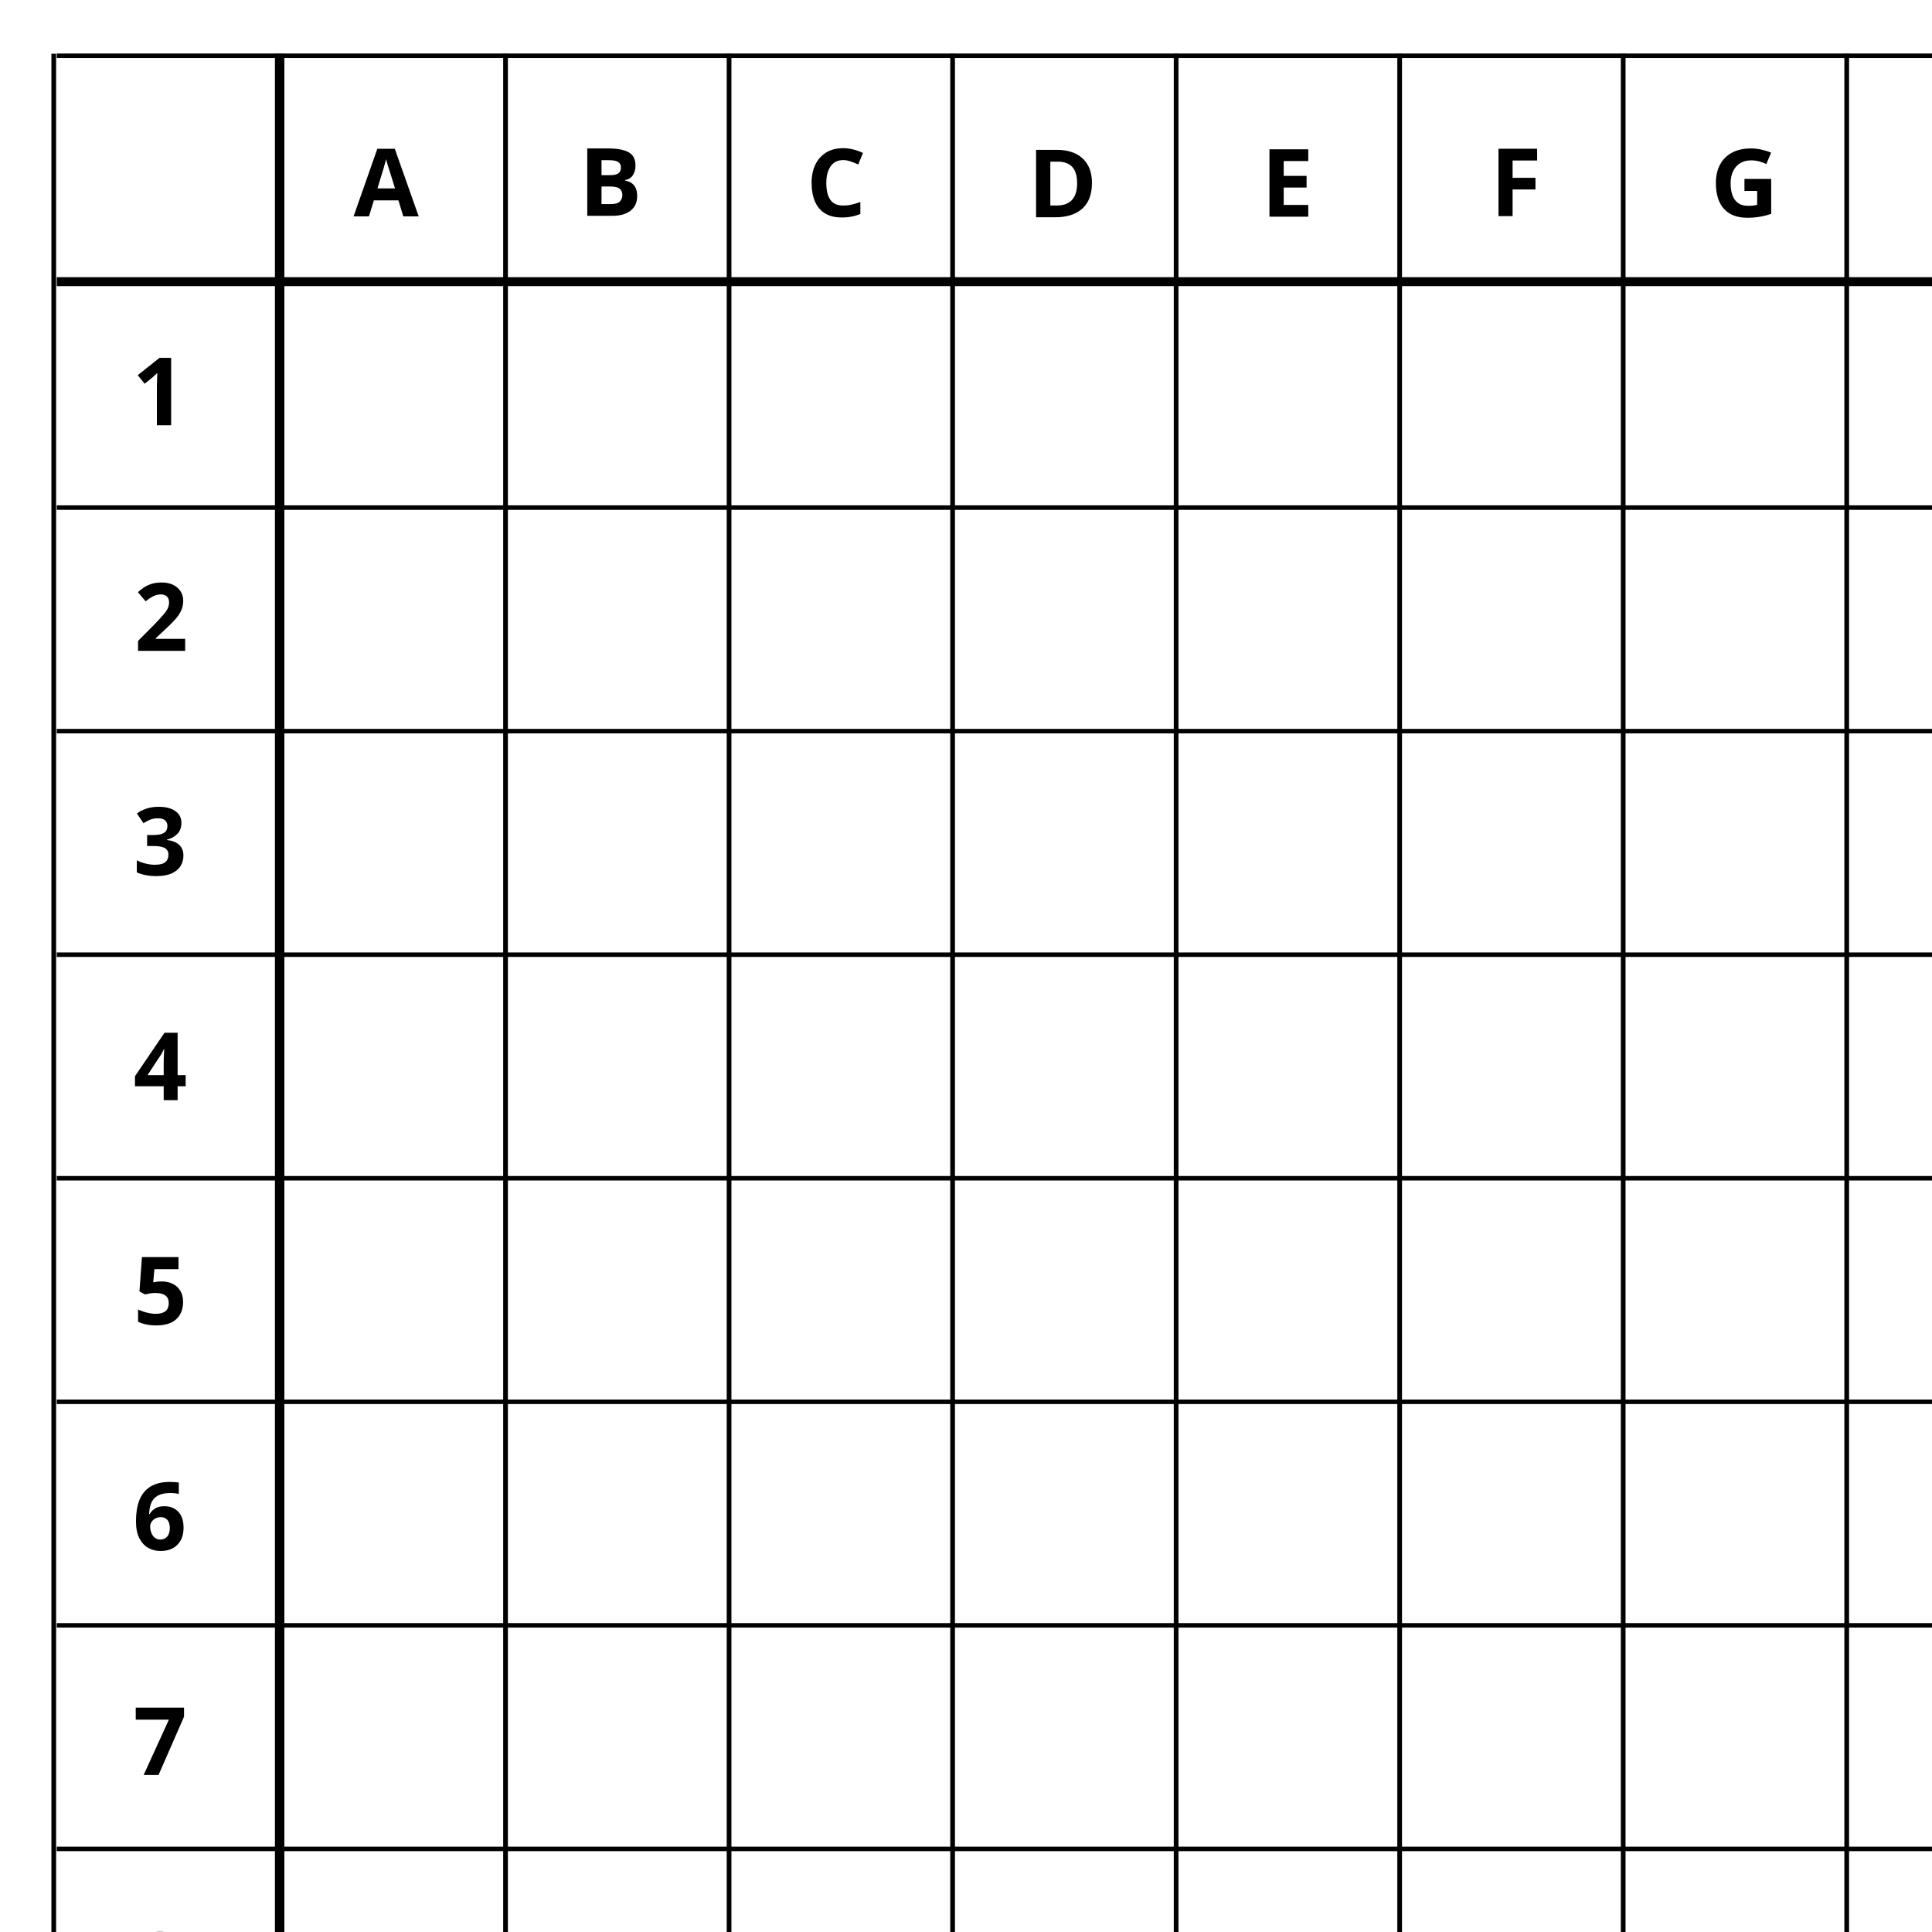
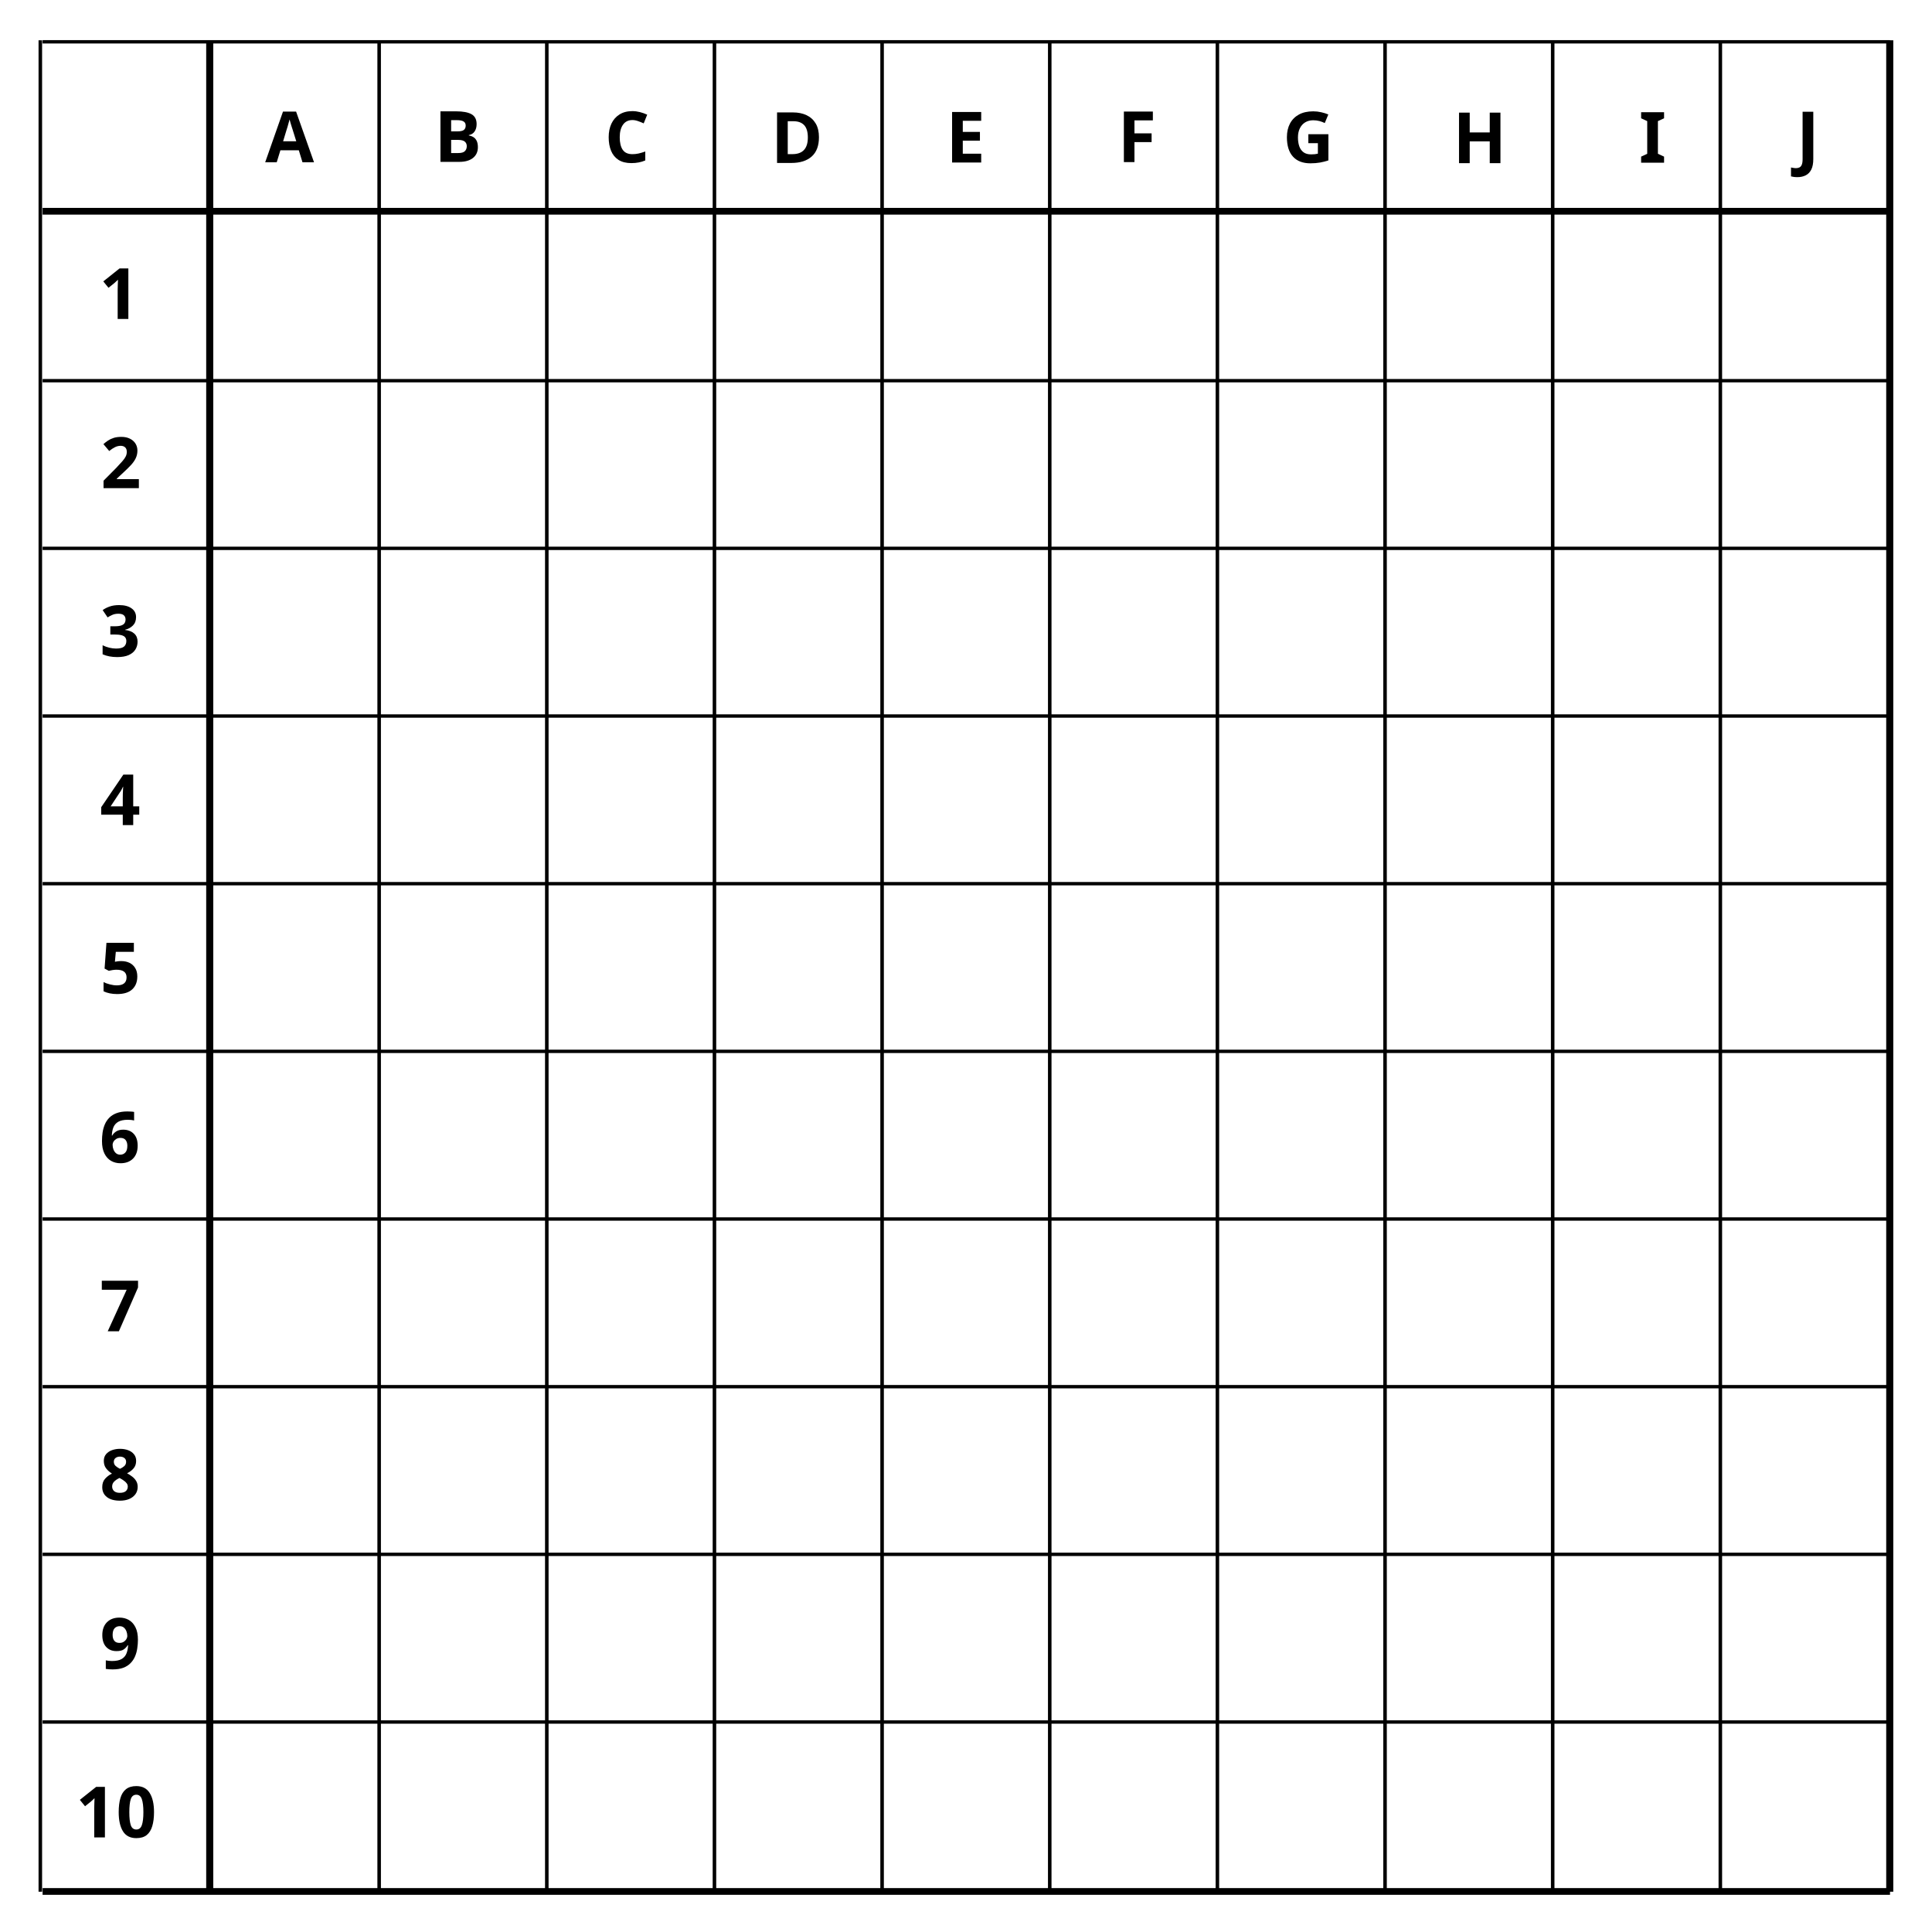
- <svg xmlns="http://www.w3.org/2000/svg" version="1.0" width="375" height="375" id="svg2298" style="background-color:white">
+ <svg xmlns="http://www.w3.org/2000/svg" version="1.0" width="500" height="500" id="svg2298" style="background-color:white">
  <defs id="defs2300" />
  <g id="g3551">
    <path d="m 11.024,10.821 478.108,0" style="         fill: none;         fill-rule: evenodd;         stroke: #000000;         stroke-width: 0.869px;         stroke-linecap: butt;         stroke-linejoin: miter;         stroke-opacity: 1;       " id="path2306" />
    <path d="m 11.024,54.67 478.108,0" style="         fill: none;         fill-rule: evenodd;         stroke: #000000;         stroke-width: 1.737;         stroke-linecap: butt;         stroke-linejoin: miter;         stroke-miterlimit: 4;         stroke-dasharray: none;         stroke-opacity: 1;       " id="path2308" />
    <path d="m 11.024,98.52 478.108,0" style="         fill: none;         fill-rule: evenodd;         stroke: #000000;         stroke-width: 0.869px;         stroke-linecap: butt;         stroke-linejoin: miter;         stroke-opacity: 1;       " id="path2310" />
    <path d="m 11.024,141.912 478.108,0" style="         fill: none;         fill-rule: evenodd;         stroke: #000000;         stroke-width: 0.869px;         stroke-linecap: butt;         stroke-linejoin: miter;         stroke-opacity: 1;       " id="path2312" />
    <path d="m 11.024,185.304 478.108,0" style="         fill: none;         fill-rule: evenodd;         stroke: #000000;         stroke-width: 0.869px;         stroke-linecap: butt;         stroke-linejoin: miter;         stroke-opacity: 1;       " id="path2314" />
    <path d="m 11.024,228.696 478.108,0" style="         fill: none;         fill-rule: evenodd;         stroke: #000000;         stroke-width: 0.869px;         stroke-linecap: butt;         stroke-linejoin: miter;         stroke-opacity: 1;       " id="path2316" />
    <path d="m 11.024,272.088 478.108,0" style="         fill: none;         fill-rule: evenodd;         stroke: #000000;         stroke-width: 0.869px;         stroke-linecap: butt;         stroke-linejoin: miter;         stroke-opacity: 1;       " id="path2318" />
    <path d="m 11.024,315.48 478.108,0" style="         fill: none;         fill-rule: evenodd;         stroke: #000000;         stroke-width: 0.869px;         stroke-linecap: butt;         stroke-linejoin: miter;         stroke-opacity: 1;       " id="path2320" />
    <path d="m 11.024,358.872 478.108,0" style="         fill: none;         fill-rule: evenodd;         stroke: #000000;         stroke-width: 0.869px;         stroke-linecap: butt;         stroke-linejoin: miter;         stroke-opacity: 1;       " id="path2322" />
    <path d="m 11.024,402.264 478.108,0" style="         fill: none;         fill-rule: evenodd;         stroke: #000000;         stroke-width: 0.869px;         stroke-linecap: butt;         stroke-linejoin: miter;         stroke-opacity: 1;       " id="path2324" />
    <path d="m 11.024,445.656 478.108,0" style="         fill: none;         fill-rule: evenodd;         stroke: #000000;         stroke-width: 0.869px;         stroke-linecap: butt;         stroke-linejoin: miter;         stroke-opacity: 1;       " id="path2326" />
    <path d="m 11.024,489.506 478.108,0" style="         fill: none;         fill-rule: evenodd;         stroke: #000000;         stroke-width: 1.737;         stroke-linecap: butt;         stroke-linejoin: miter;         stroke-miterlimit: 4;         stroke-dasharray: none;         stroke-opacity: 1;       " id="path2328" />
    <g transform="matrix(0,-0.8260977,0.9154147,0,-267.6596,547.3952)" id="g4282">
      <path d="m 70,303.791 580,0" style="           fill: none;           fill-rule: evenodd;           stroke: #000000;           stroke-width: 1px;           stroke-linecap: butt;           stroke-linejoin: miter;           stroke-opacity: 1;         " id="path4284" />
      <path d="m 70,351.687 580,0" style="           fill: none;           fill-rule: evenodd;           stroke: #000000;           stroke-width: 2;           stroke-linecap: butt;           stroke-linejoin: miter;           stroke-miterlimit: 4;           stroke-dasharray: none;           stroke-opacity: 1;         " id="path4286" />
      <path d="M 70,399.583 650,399.583" style="           fill: none;           fill-rule: evenodd;           stroke: #000000;           stroke-width: 1px;           stroke-linecap: butt;           stroke-linejoin: miter;           stroke-opacity: 1;         " id="path4288" />
      <path d="m 70,446.979 580,0" style="           fill: none;           fill-rule: evenodd;           stroke: #000000;           stroke-width: 1px;           stroke-linecap: butt;           stroke-linejoin: miter;           stroke-opacity: 1;         " id="path4290" />
      <path d="m 70,494.375 580,0" style="           fill: none;           fill-rule: evenodd;           stroke: #000000;           stroke-width: 1px;           stroke-linecap: butt;           stroke-linejoin: miter;           stroke-opacity: 1;         " id="path4292" />
      <path d="m 70,541.771 580,0" style="           fill: none;           fill-rule: evenodd;           stroke: #000000;           stroke-width: 1px;           stroke-linecap: butt;           stroke-linejoin: miter;           stroke-opacity: 1;         " id="path4294" />
      <path d="m 70,589.167 580,0" style="           fill: none;           fill-rule: evenodd;           stroke: #000000;           stroke-width: 1px;           stroke-linecap: butt;           stroke-linejoin: miter;           stroke-opacity: 1;         " id="path4296" />
      <path d="m 70,636.563 580,0" style="           fill: none;           fill-rule: evenodd;           stroke: #000000;           stroke-width: 1px;           stroke-linecap: butt;           stroke-linejoin: miter;           stroke-opacity: 1;         " id="path4298" />
      <path d="m 70,683.96 580,0" style="           fill: none;           fill-rule: evenodd;           stroke: #000000;           stroke-width: 1px;           stroke-linecap: butt;           stroke-linejoin: miter;           stroke-opacity: 1;         " id="path4300" />
      <path d="M 70,731.356 650,731.356" style="           fill: none;           fill-rule: evenodd;           stroke: #000000;           stroke-width: 1px;           stroke-linecap: butt;           stroke-linejoin: miter;           stroke-opacity: 1;         " id="path4302" />
      <path d="M 70,778.752 650,778.752" style="           fill: none;           fill-rule: evenodd;           stroke: #000000;           stroke-width: 1px;           stroke-linecap: butt;           stroke-linejoin: miter;           stroke-opacity: 1;         " id="path4304" />
      <path d="M 70,826.648 650,826.648" style="           fill: none;           fill-rule: evenodd;           stroke: #000000;           stroke-width: 2;           stroke-linecap: butt;           stroke-linejoin: miter;           stroke-miterlimit: 4;           stroke-dasharray: none;           stroke-opacity: 1;         " id="path4306" />
    </g>
    <text x="68.629" y="42.005" style="         font-style: normal;         font-variant: normal;         font-weight: bold;         font-stretch: normal;         font-size: 18.308px;         line-height: 125%;         font-family: sans-serif;         text-align: start;         writing-mode: lr-tb;         text-anchor: start;         fill: #000000;         fill-opacity: 1;         stroke: none;         stroke-width: 1px;         stroke-linecap: butt;         stroke-linejoin: miter;         stroke-opacity: 1;       " id="text4308" xml:space="preserve">
      <tspan x="68.629" y="42.005" id="tspan4310">A</tspan>
    </text>
    <text x="112.349" y="41.893" style="         font-style: normal;         font-variant: normal;         font-weight: bold;         font-stretch: normal;         font-size: 18.308px;         line-height: 125%;         font-family: sans-serif;         text-align: start;         writing-mode: lr-tb;         text-anchor: start;         fill: #000000;         fill-opacity: 1;         stroke: none;         stroke-width: 1px;         stroke-linecap: butt;         stroke-linejoin: miter;         stroke-opacity: 1;       " id="text4312" xml:space="preserve">
      <tspan x="112.349" y="41.893" id="tspan4314">B</tspan>
    </text>
    <text x="156.463" y="42.024" style="         font-style: normal;         font-variant: normal;         font-weight: bold;         font-stretch: normal;         font-size: 18.308px;         line-height: 125%;         font-family: sans-serif;         text-align: start;         writing-mode: lr-tb;         text-anchor: start;         fill: #000000;         fill-opacity: 1;         stroke: none;         stroke-width: 1px;         stroke-linecap: butt;         stroke-linejoin: miter;         stroke-opacity: 1;       " id="text4316" xml:space="preserve">
      <tspan x="156.463" y="42.024" id="tspan4318">C</tspan>
    </text>
    <text x="199.459" y="42.172" style="         font-style: normal;         font-variant: normal;         font-weight: bold;         font-stretch: normal;         font-size: 18.308px;         line-height: 125%;         font-family: sans-serif;         text-align: start;         writing-mode: lr-tb;         text-anchor: start;         fill: #000000;         fill-opacity: 1;         stroke: none;         stroke-width: 1px;         stroke-linecap: butt;         stroke-linejoin: miter;         stroke-opacity: 1;       " id="text4320" xml:space="preserve">
      <tspan x="199.459" y="42.172" id="tspan4322">D</tspan>
    </text>
    <text x="244.761" y="42.06" style="         font-style: normal;         font-variant: normal;         font-weight: bold;         font-stretch: normal;         font-size: 18.308px;         line-height: 125%;         font-family: sans-serif;         text-align: start;         writing-mode: lr-tb;         text-anchor: start;         fill: #000000;         fill-opacity: 1;         stroke: none;         stroke-width: 1px;         stroke-linecap: butt;         stroke-linejoin: miter;         stroke-opacity: 1;       " id="text4324" xml:space="preserve">
      <tspan x="244.761" y="42.06" id="tspan4326">E</tspan>
    </text>
    <text x="289.219" y="41.949" style="         font-style: normal;         font-variant: normal;         font-weight: bold;         font-stretch: normal;         font-size: 18.308px;         line-height: 125%;         font-family: sans-serif;         text-align: start;         writing-mode: lr-tb;         text-anchor: start;         fill: #000000;         fill-opacity: 1;         stroke: none;         stroke-width: 1px;         stroke-linecap: butt;         stroke-linejoin: miter;         stroke-opacity: 1;       " id="text4328" xml:space="preserve">
      <tspan x="289.219" y="41.949" id="tspan4330">F</tspan>
    </text>
    <text x="331.987" y="42.079" style="         font-style: normal;         font-variant: normal;         font-weight: bold;         font-stretch: normal;         font-size: 18.308px;         line-height: 125%;         font-family: sans-serif;         text-align: start;         writing-mode: lr-tb;         text-anchor: start;         fill: #000000;         fill-opacity: 1;         stroke: none;         stroke-width: 1px;         stroke-linecap: butt;         stroke-linejoin: miter;         stroke-opacity: 1;       " id="text4332" xml:space="preserve">
      <tspan x="331.987" y="42.079" id="tspan4334">G</tspan>
    </text>
    <text x="375.953" y="42.227" style="         font-style: normal;         font-variant: normal;         font-weight: bold;         font-stretch: normal;         font-size: 18.308px;         line-height: 125%;         font-family: sans-serif;         text-align: start;         writing-mode: lr-tb;         text-anchor: start;         fill: #000000;         fill-opacity: 1;         stroke: none;         stroke-width: 1px;         stroke-linecap: butt;         stroke-linejoin: miter;         stroke-opacity: 1;       " id="text4336" xml:space="preserve">
      <tspan x="375.953" y="42.227" id="tspan4338">H</tspan>
    </text>
    <text x="424.13" y="42.116" style="         font-style: normal;         font-variant: normal;         font-weight: bold;         font-stretch: normal;         font-size: 18.308px;         line-height: 125%;         font-family: sans-serif;         text-align: start;         writing-mode: lr-tb;         text-anchor: start;         fill: #000000;         fill-opacity: 1;         stroke: none;         stroke-width: 1px;         stroke-linecap: butt;         stroke-linejoin: miter;         stroke-opacity: 1;       " id="text4340" xml:space="preserve">
      <tspan x="424.13" y="42.116" id="tspan4342">I</tspan>
    </text>
    <text x="464.873" y="42.005" style="         font-style: normal;         font-variant: normal;         font-weight: bold;         font-stretch: normal;         font-size: 18.308px;         line-height: 125%;         font-family: sans-serif;         text-align: start;         writing-mode: lr-tb;         text-anchor: start;         fill: #000000;         fill-opacity: 1;         stroke: none;         stroke-width: 1px;         stroke-linecap: butt;         stroke-linejoin: miter;         stroke-opacity: 1;       " id="text4344" xml:space="preserve">
      <tspan x="464.873" y="42.005" id="tspan4346">J</tspan>
    </text>
    <text x="25.655" y="82.545" style="         font-style: normal;         font-variant: normal;         font-weight: bold;         font-stretch: normal;         font-size: 18.308px;         line-height: 125%;         font-family: sans-serif;         text-align: start;         writing-mode: lr-tb;         text-anchor: start;         fill: #000000;         fill-opacity: 1;         stroke: none;         stroke-width: 1px;         stroke-linecap: butt;         stroke-linejoin: miter;         stroke-opacity: 1;       " id="text4356" xml:space="preserve">
      <tspan x="25.655" y="82.545" id="tspan4358">1</tspan>
    </text>
    <text x="26.061" y="126.33" style="         font-style: normal;         font-variant: normal;         font-weight: bold;         font-stretch: normal;         font-size: 18.308px;         line-height: 125%;         font-family: sans-serif;         text-align: start;         writing-mode: lr-tb;         text-anchor: start;         fill: #000000;         fill-opacity: 1;         stroke: none;         stroke-width: 1px;         stroke-linecap: butt;         stroke-linejoin: miter;         stroke-opacity: 1;       " id="text4360" xml:space="preserve">
      <tspan x="26.061" y="126.33" id="tspan4362">2</tspan>
    </text>
    <text x="25.851" y="169.865" style="         font-style: normal;         font-variant: normal;         font-weight: bold;         font-stretch: normal;         font-size: 18.308px;         line-height: 125%;         font-family: sans-serif;         text-align: start;         writing-mode: lr-tb;         text-anchor: start;         fill: #000000;         fill-opacity: 1;         stroke: none;         stroke-width: 1px;         stroke-linecap: butt;         stroke-linejoin: miter;         stroke-opacity: 1;       " id="text4364" xml:space="preserve">
      <tspan x="25.851" y="169.865" id="tspan4366">3</tspan>
    </text>
    <text x="25.883" y="213.539" style="         font-style: normal;         font-variant: normal;         font-weight: bold;         font-stretch: normal;         font-size: 18.308px;         line-height: 125%;         font-family: sans-serif;         text-align: start;         writing-mode: lr-tb;         text-anchor: start;         fill: #000000;         fill-opacity: 1;         stroke: none;         stroke-width: 1px;         stroke-linecap: butt;         stroke-linejoin: miter;         stroke-opacity: 1;       " id="text4368" xml:space="preserve">
      <tspan x="25.883" y="213.539" id="tspan4370">4</tspan>
    </text>
    <text x="25.909" y="257.074" style="         font-style: normal;         font-variant: normal;         font-weight: bold;         font-stretch: normal;         font-size: 18.308px;         line-height: 125%;         font-family: sans-serif;         text-align: start;         writing-mode: lr-tb;         text-anchor: start;         fill: #000000;         fill-opacity: 1;         stroke: none;         stroke-width: 1px;         stroke-linecap: butt;         stroke-linejoin: miter;         stroke-opacity: 1;       " id="text4372" xml:space="preserve">
      <tspan x="25.909" y="257.074" id="tspan4374">5</tspan>
    </text>
    <text x="25.753" y="300.86" style="         font-style: normal;         font-variant: normal;         font-weight: bold;         font-stretch: normal;         font-size: 18.308px;         line-height: 125%;         font-family: sans-serif;         text-align: start;         writing-mode: lr-tb;         text-anchor: start;         fill: #000000;         fill-opacity: 1;         stroke: none;         stroke-width: 1px;         stroke-linecap: butt;         stroke-linejoin: miter;         stroke-opacity: 1;       " id="text4376" xml:space="preserve">
      <tspan x="25.753" y="300.86" id="tspan4378">6</tspan>
    </text>
    <text x="25.847" y="344.533" style="         font-style: normal;         font-variant: normal;         font-weight: bold;         font-stretch: normal;         font-size: 18.308px;         line-height: 125%;         font-family: sans-serif;         text-align: start;         writing-mode: lr-tb;         text-anchor: start;         fill: #000000;         fill-opacity: 1;         stroke: none;         stroke-width: 1px;         stroke-linecap: butt;         stroke-linejoin: miter;         stroke-opacity: 1;       " id="text4380" xml:space="preserve">
      <tspan x="25.847" y="344.533" id="tspan4382">7</tspan>
    </text>
    <text x="25.82" y="388.189" style="         font-style: normal;         font-variant: normal;         font-weight: bold;         font-stretch: normal;         font-size: 18.308px;         line-height: 125%;         font-family: sans-serif;         text-align: start;         writing-mode: lr-tb;         text-anchor: start;         fill: #000000;         fill-opacity: 1;         stroke: none;         stroke-width: 1px;         stroke-linecap: butt;         stroke-linejoin: miter;         stroke-opacity: 1;       " id="text4384" xml:space="preserve">
      <tspan x="25.82" y="388.189" id="tspan4386">8</tspan>
    </text>
    <text x="25.883" y="431.854" style="         font-style: normal;         font-variant: normal;         font-weight: bold;         font-stretch: normal;         font-size: 18.308px;         line-height: 125%;         font-family: sans-serif;         text-align: start;         writing-mode: lr-tb;         text-anchor: start;         fill: #000000;         fill-opacity: 1;         stroke: none;         stroke-width: 1px;         stroke-linecap: butt;         stroke-linejoin: miter;         stroke-opacity: 1;       " id="text4388" xml:space="preserve">
      <tspan x="25.883" y="431.854" id="tspan4390">9</tspan>
    </text>
    <text x="19.589" y="475.519" style="         font-style: normal;         font-variant: normal;         font-weight: bold;         font-stretch: normal;         font-size: 18.308px;         line-height: 125%;         font-family: sans-serif;         text-align: start;         writing-mode: lr-tb;         text-anchor: start;         fill: #000000;         fill-opacity: 1;         stroke: none;         stroke-width: 1px;         stroke-linecap: butt;         stroke-linejoin: miter;         stroke-opacity: 1;       " id="text4392" xml:space="preserve">
      <tspan x="19.589" y="475.519" id="tspan4394">10</tspan>
    </text>
  </g>
</svg>
